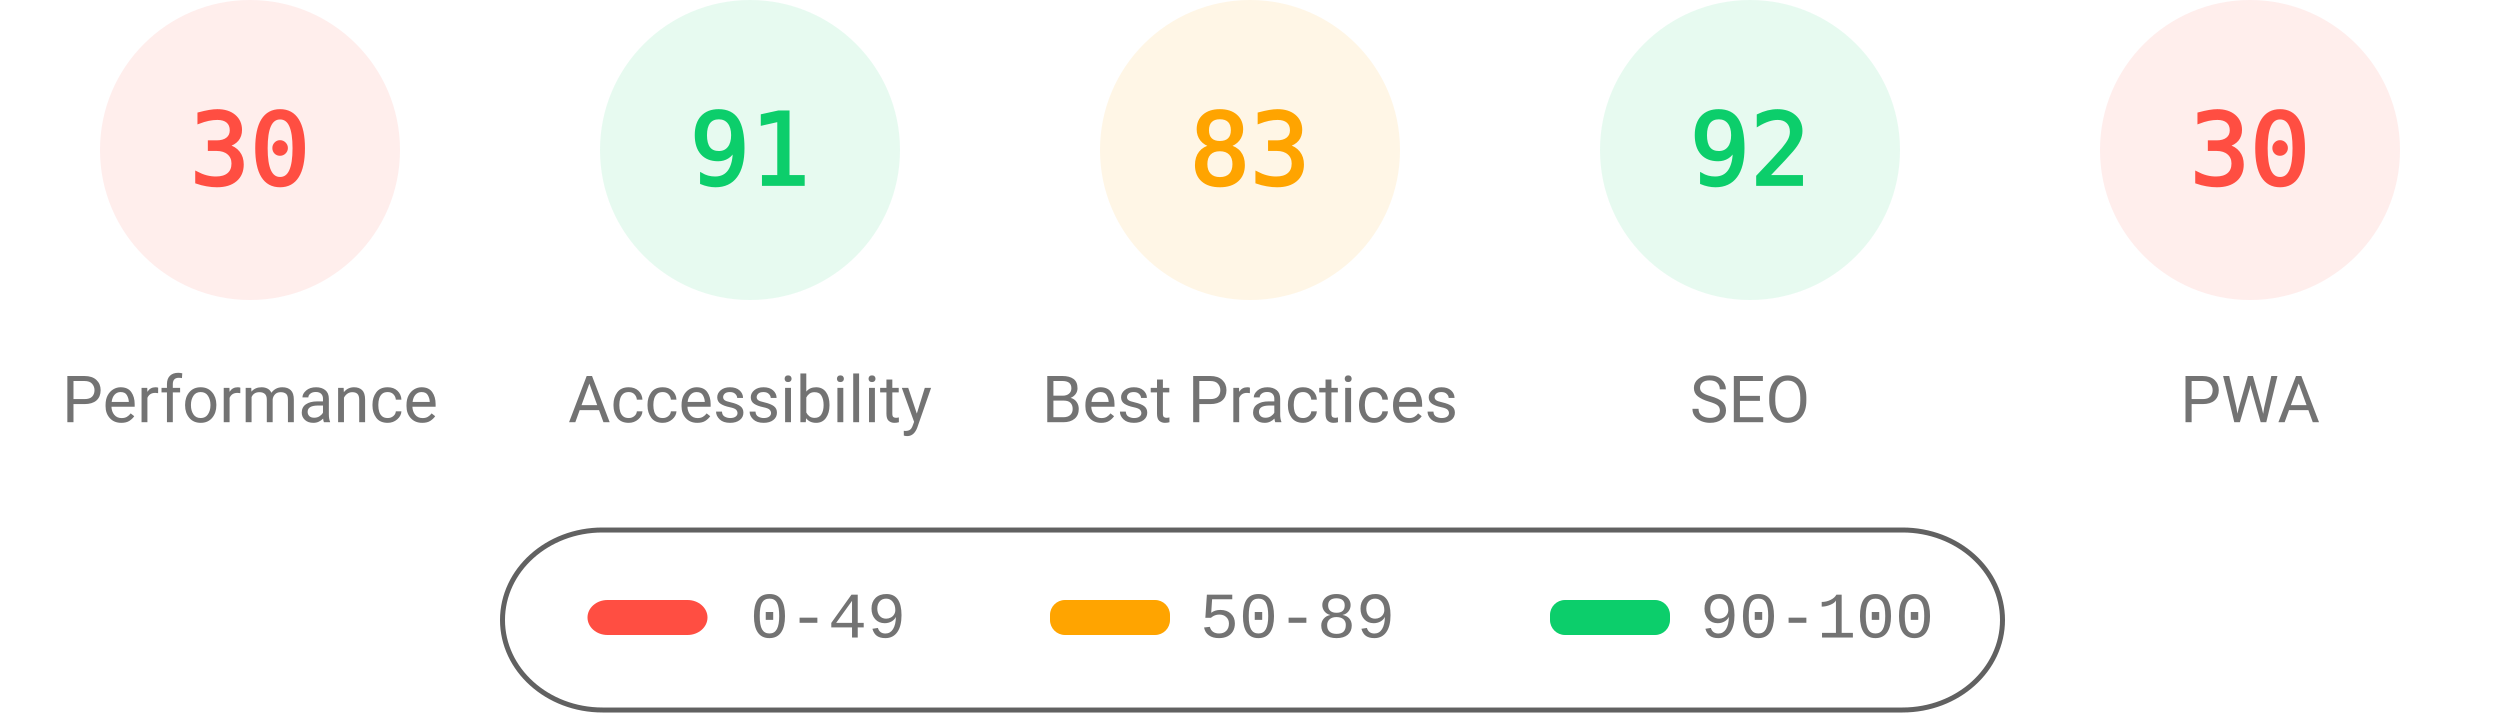
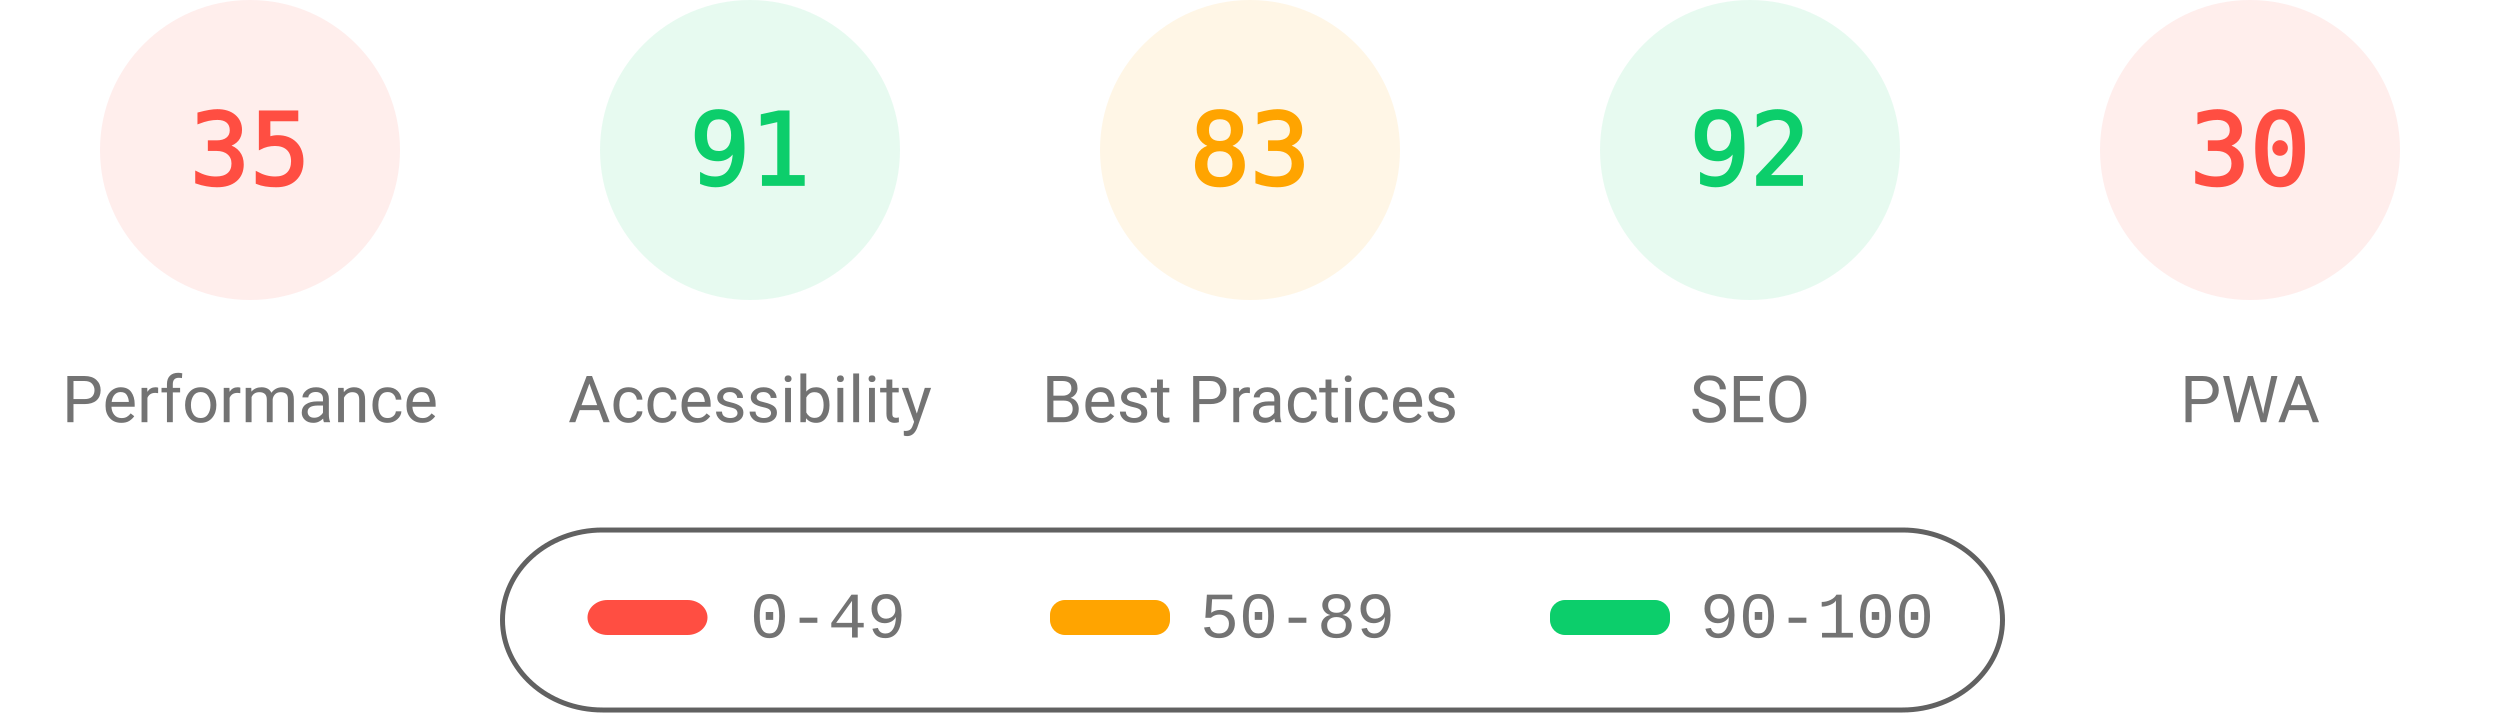
<svg xmlns="http://www.w3.org/2000/svg" fill="none" width="1000" height="285">
  <style>.gauge-base{opacity:.1}.gauge-arc{fill:none;animation-delay:250ms;stroke-linecap:round;transform:rotate(-90deg);transform-origin:100px 60px;animation:load-gauge 1s ease forwards}.guage-text{font-size:40px;font-family:monospace;text-align:center}.guage-red{color:#ff4e42;fill:#ff4e42;stroke:#ff4e42}.guage-orange{color:#ffa400;fill:#ffa400;stroke:#ffa400}.guage-green{color:#0cce6b;fill:#0cce6b;stroke:#0cce6b}.guage-undefined{color:#5c5c5c;fill:#5c5c5c;stroke:#5c5c5c}.guage-title{color:#737373;fill:#737373;stroke:none;font-size:26px;line-height:26px;font-family:Roboto,Halvetica,Arial,sans-serif}@keyframes load-gauge{from{stroke-dasharray:0 352.858}}</style>
  <svg class="guage-div guage-perf guage-red" viewBox="0 0 200 200" width="200" height="200">
    <circle class="gauge-base" r="56" cx="100" cy="60" stroke-width="8" />
-     <circle class="gauge-arc guage-arc-1" r="56" cx="100" cy="60" stroke-width="8" style="stroke-dasharray:105.557,351.858" />
-     <text class="guage-text" x="100" y="60" alignment-baseline="central" dominant-baseline="central" text-anchor="middle">30</text>
+     <circle class="gauge-arc guage-arc-1" r="56" cx="100" cy="60" stroke-width="8" style="stroke-dasharray:123.15,351.858" />
+     <text class="guage-text" x="100" y="60" alignment-baseline="central" dominant-baseline="central" text-anchor="middle">35</text>
    <text class="guage-title" x="100" y="160" alignment-baseline="central" dominant-baseline="central" text-anchor="middle">Performance</text>
  </svg>
  <svg class="guage-div guage-acc guage-green" viewBox="0 0 200 200" width="200" height="200" x="200">
    <circle class="gauge-base" r="56" cx="100" cy="60" stroke-width="8" />
    <circle class="gauge-arc guage-arc-2" r="56" cx="100" cy="60" stroke-width="8" style="stroke-dasharray:320.191,351.858" />
    <text class="guage-text" x="100" y="60" alignment-baseline="central" dominant-baseline="central" text-anchor="middle">91</text>
    <text class="guage-title" x="100" y="160" alignment-baseline="central" dominant-baseline="central" text-anchor="middle">Accessibility</text>
  </svg>
  <svg class="guage-div guage-best guage-orange" viewBox="0 0 200 200" width="200" height="200" x="400">
    <circle class="gauge-base" r="56" cx="100" cy="60" stroke-width="8" />
    <circle class="gauge-arc guage-arc-3" r="56" cx="100" cy="60" stroke-width="8" style="stroke-dasharray:292.042,351.858" />
    <text class="guage-text" x="100" y="60" alignment-baseline="central" dominant-baseline="central" text-anchor="middle">83</text>
    <text class="guage-title" x="100" y="160" alignment-baseline="central" dominant-baseline="central" text-anchor="middle">Best Practices</text>
  </svg>
  <svg class="guage-div guage-seo guage-green" viewBox="0 0 200 200" width="200" height="200" x="600">
    <circle class="gauge-base" r="56" cx="100" cy="60" stroke-width="8" />
    <circle class="gauge-arc guage-arc-4" r="56" cx="100" cy="60" stroke-width="8" style="stroke-dasharray:323.709,351.858" />
    <text class="guage-text" x="100" y="60" alignment-baseline="central" dominant-baseline="central" text-anchor="middle">92</text>
    <text class="guage-title" x="100" y="160" alignment-baseline="central" dominant-baseline="central" text-anchor="middle">SEO</text>
  </svg>
  <svg class="guage-div guage-pwa guage-red" viewBox="0 0 200 200" width="200" height="200" x="800">
    <circle class="gauge-base" r="56" cx="100" cy="60" stroke-width="8" />
    <circle class="gauge-arc guage-arc-4" r="56" cx="100" cy="60" stroke-width="8" style="stroke-dasharray:105.557,351.858" />
    <text class="guage-text" x="100" y="60" alignment-baseline="central" dominant-baseline="central" text-anchor="middle">30</text>
    <text class="guage-title" x="100" y="160" alignment-baseline="central" dominant-baseline="central" text-anchor="middle">PWA</text>
  </svg>
  <svg width="604" height="76" x="200" y="210">
    <path fill="none" id="canvas_background" d="M-1-1h604v80H-1z" />
    <rect fill-opacity="0" stroke="#616161" stroke-width="2" rx="40" id="svg_2" height="72" width="600" y="2" x="1" fill="#000" />
    <rect stroke="#000" rx="8" id="svg_3" height="14" width="48" y="30" x="35" stroke-opacity="null" stroke-width="0" fill="#ff4e42" />
    <rect stroke="#000" rx="6" id="svg_4" height="14" width="48" y="30" x="220" stroke-opacity="null" stroke-width="0" fill="#ffa400" />
    <rect stroke="#000" rx="6" id="svg_5" height="14" width="48" y="30" x="420" stroke-opacity="null" stroke-width="0" fill="#0cce6b" />
    <text xml:space="preserve" text-anchor="start" font-family="'Courier New', Courier, monospace" font-size="26" id="svg_6" y="45" x="100" stroke-opacity="null" stroke-width="0" stroke="#000" fill="#737373">0-49</text>
    <text xml:space="preserve" text-anchor="start" font-family="'Courier New', Courier, monospace" font-size="26" id="svg_7" y="45" x="280" stroke-opacity="null" stroke-width="0" stroke="#000" fill="#737373">50-89</text>
    <text xml:space="preserve" text-anchor="start" font-family="'Courier New', Courier, monospace" font-size="26" id="svg_8" y="45" x="480" stroke-opacity="null" stroke-width="0" stroke="#000" fill="#737373">90-100</text>
  </svg>
</svg>
